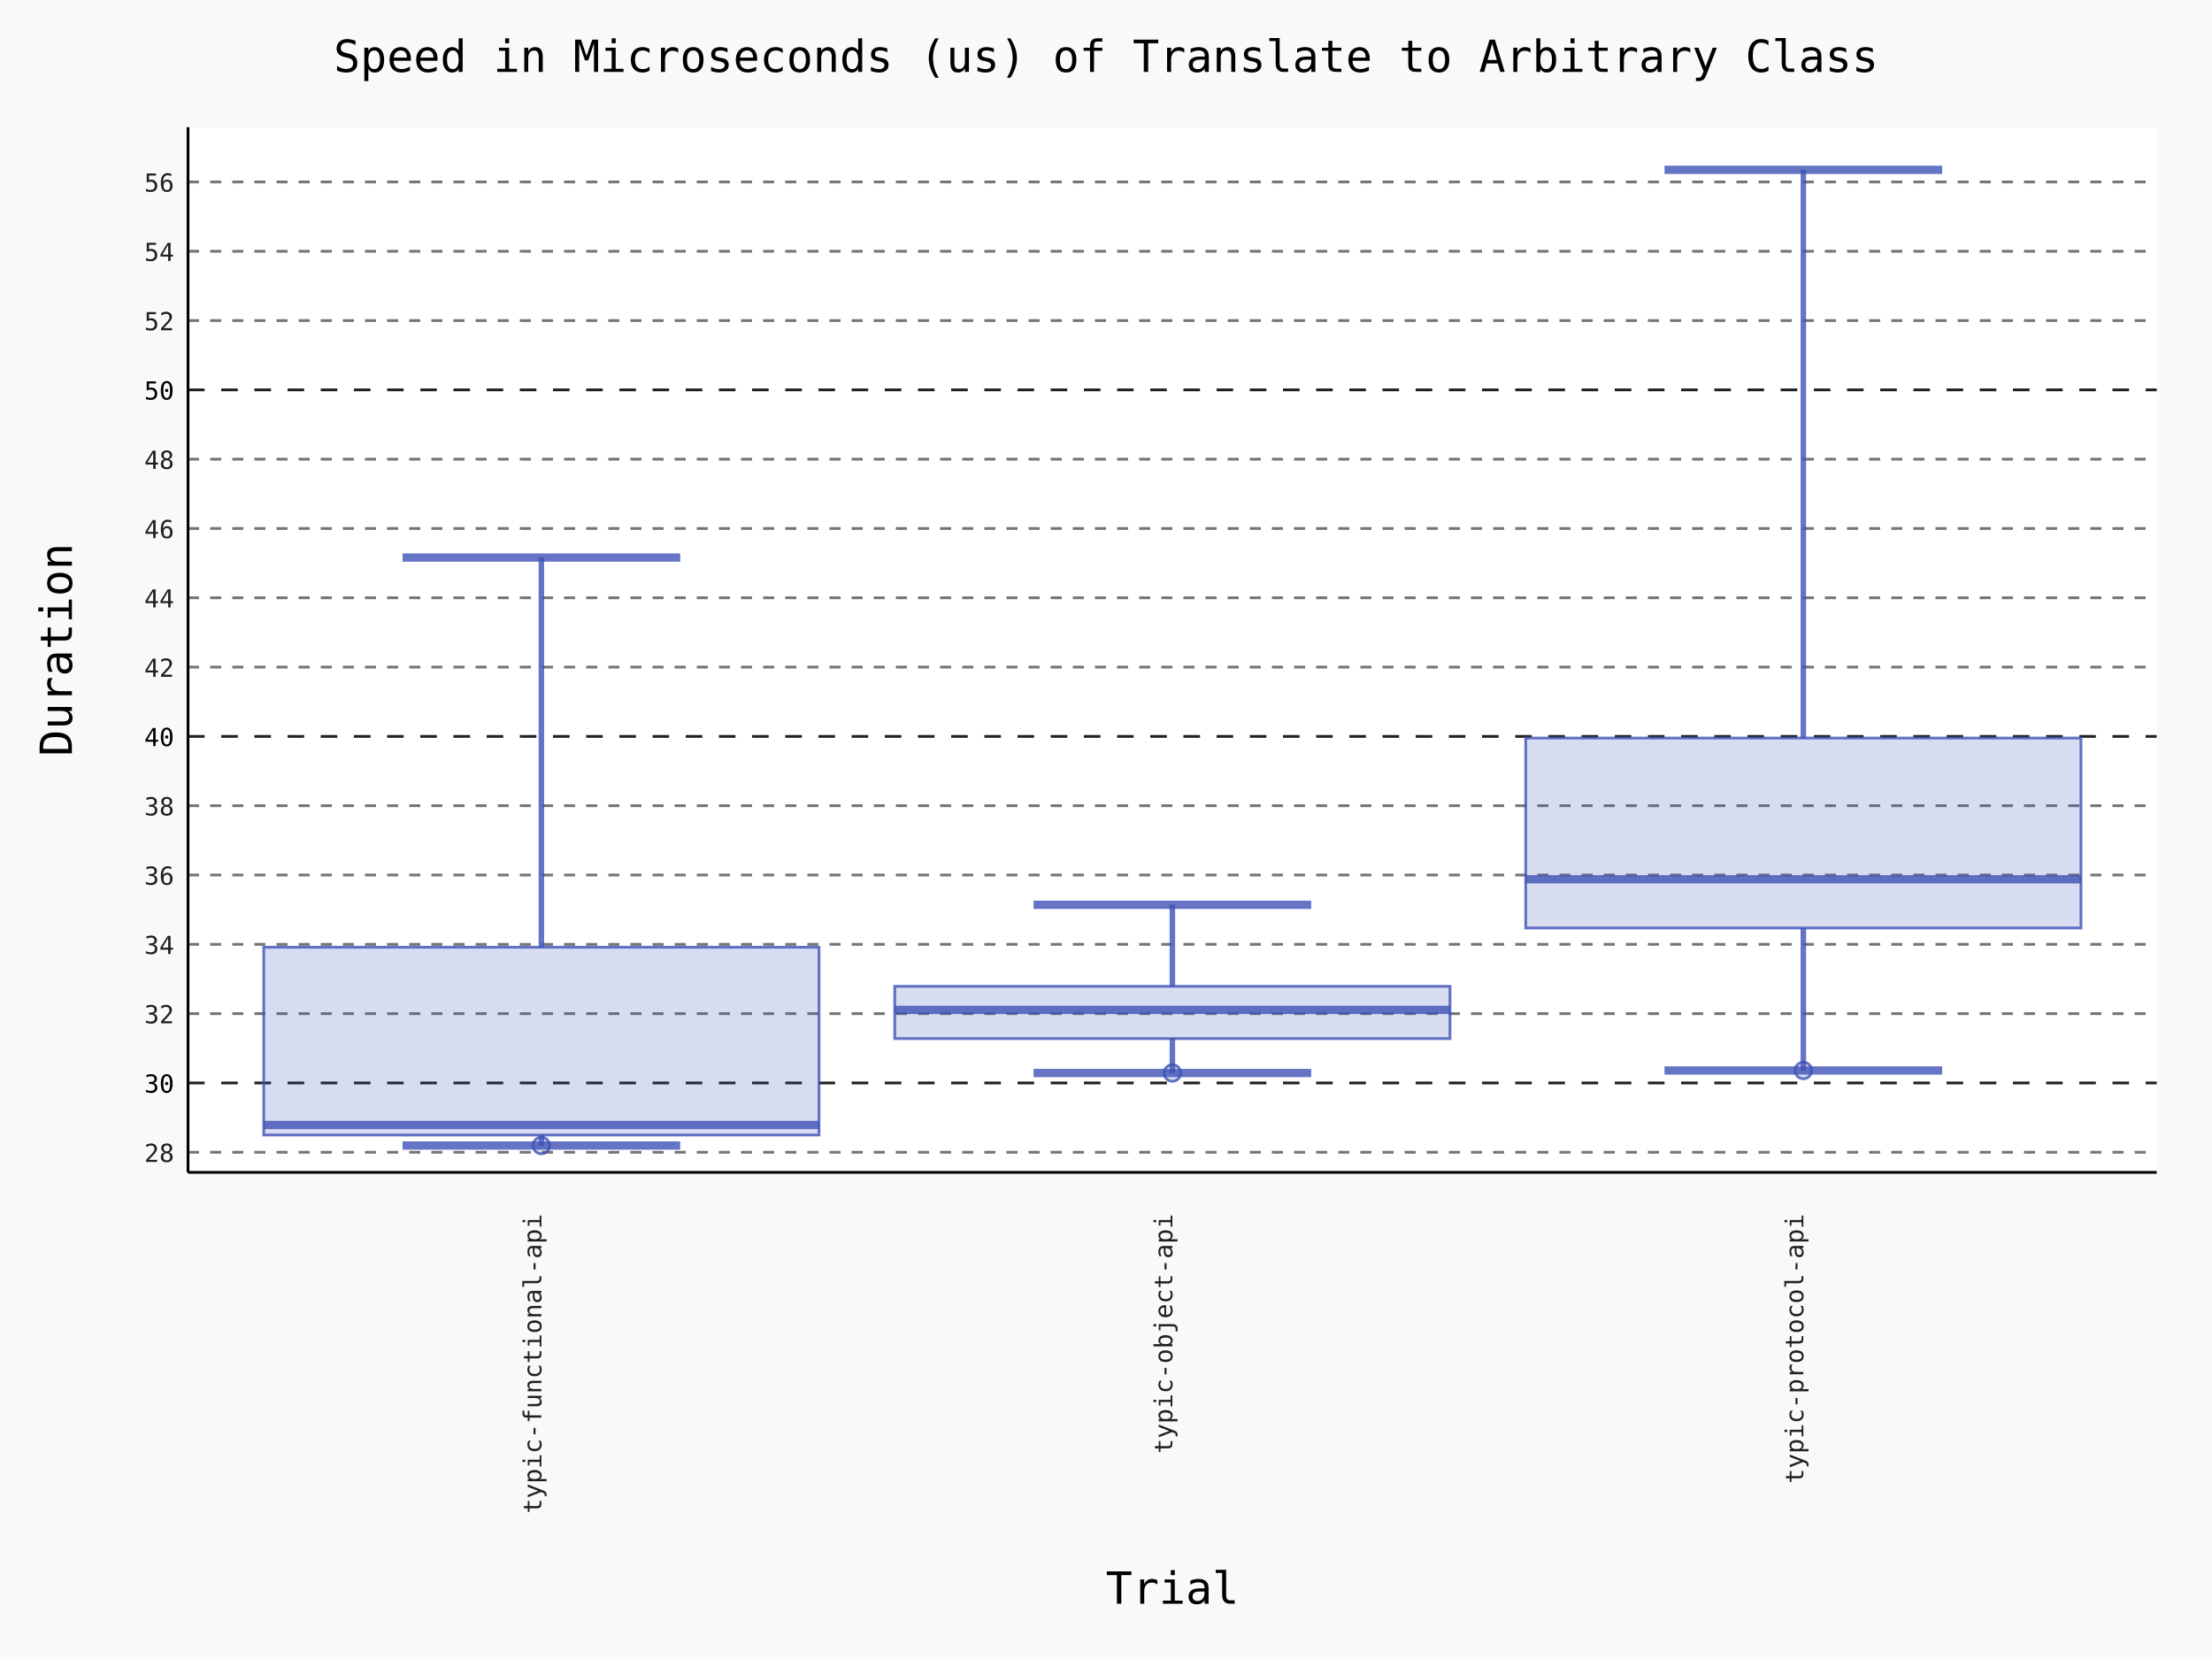
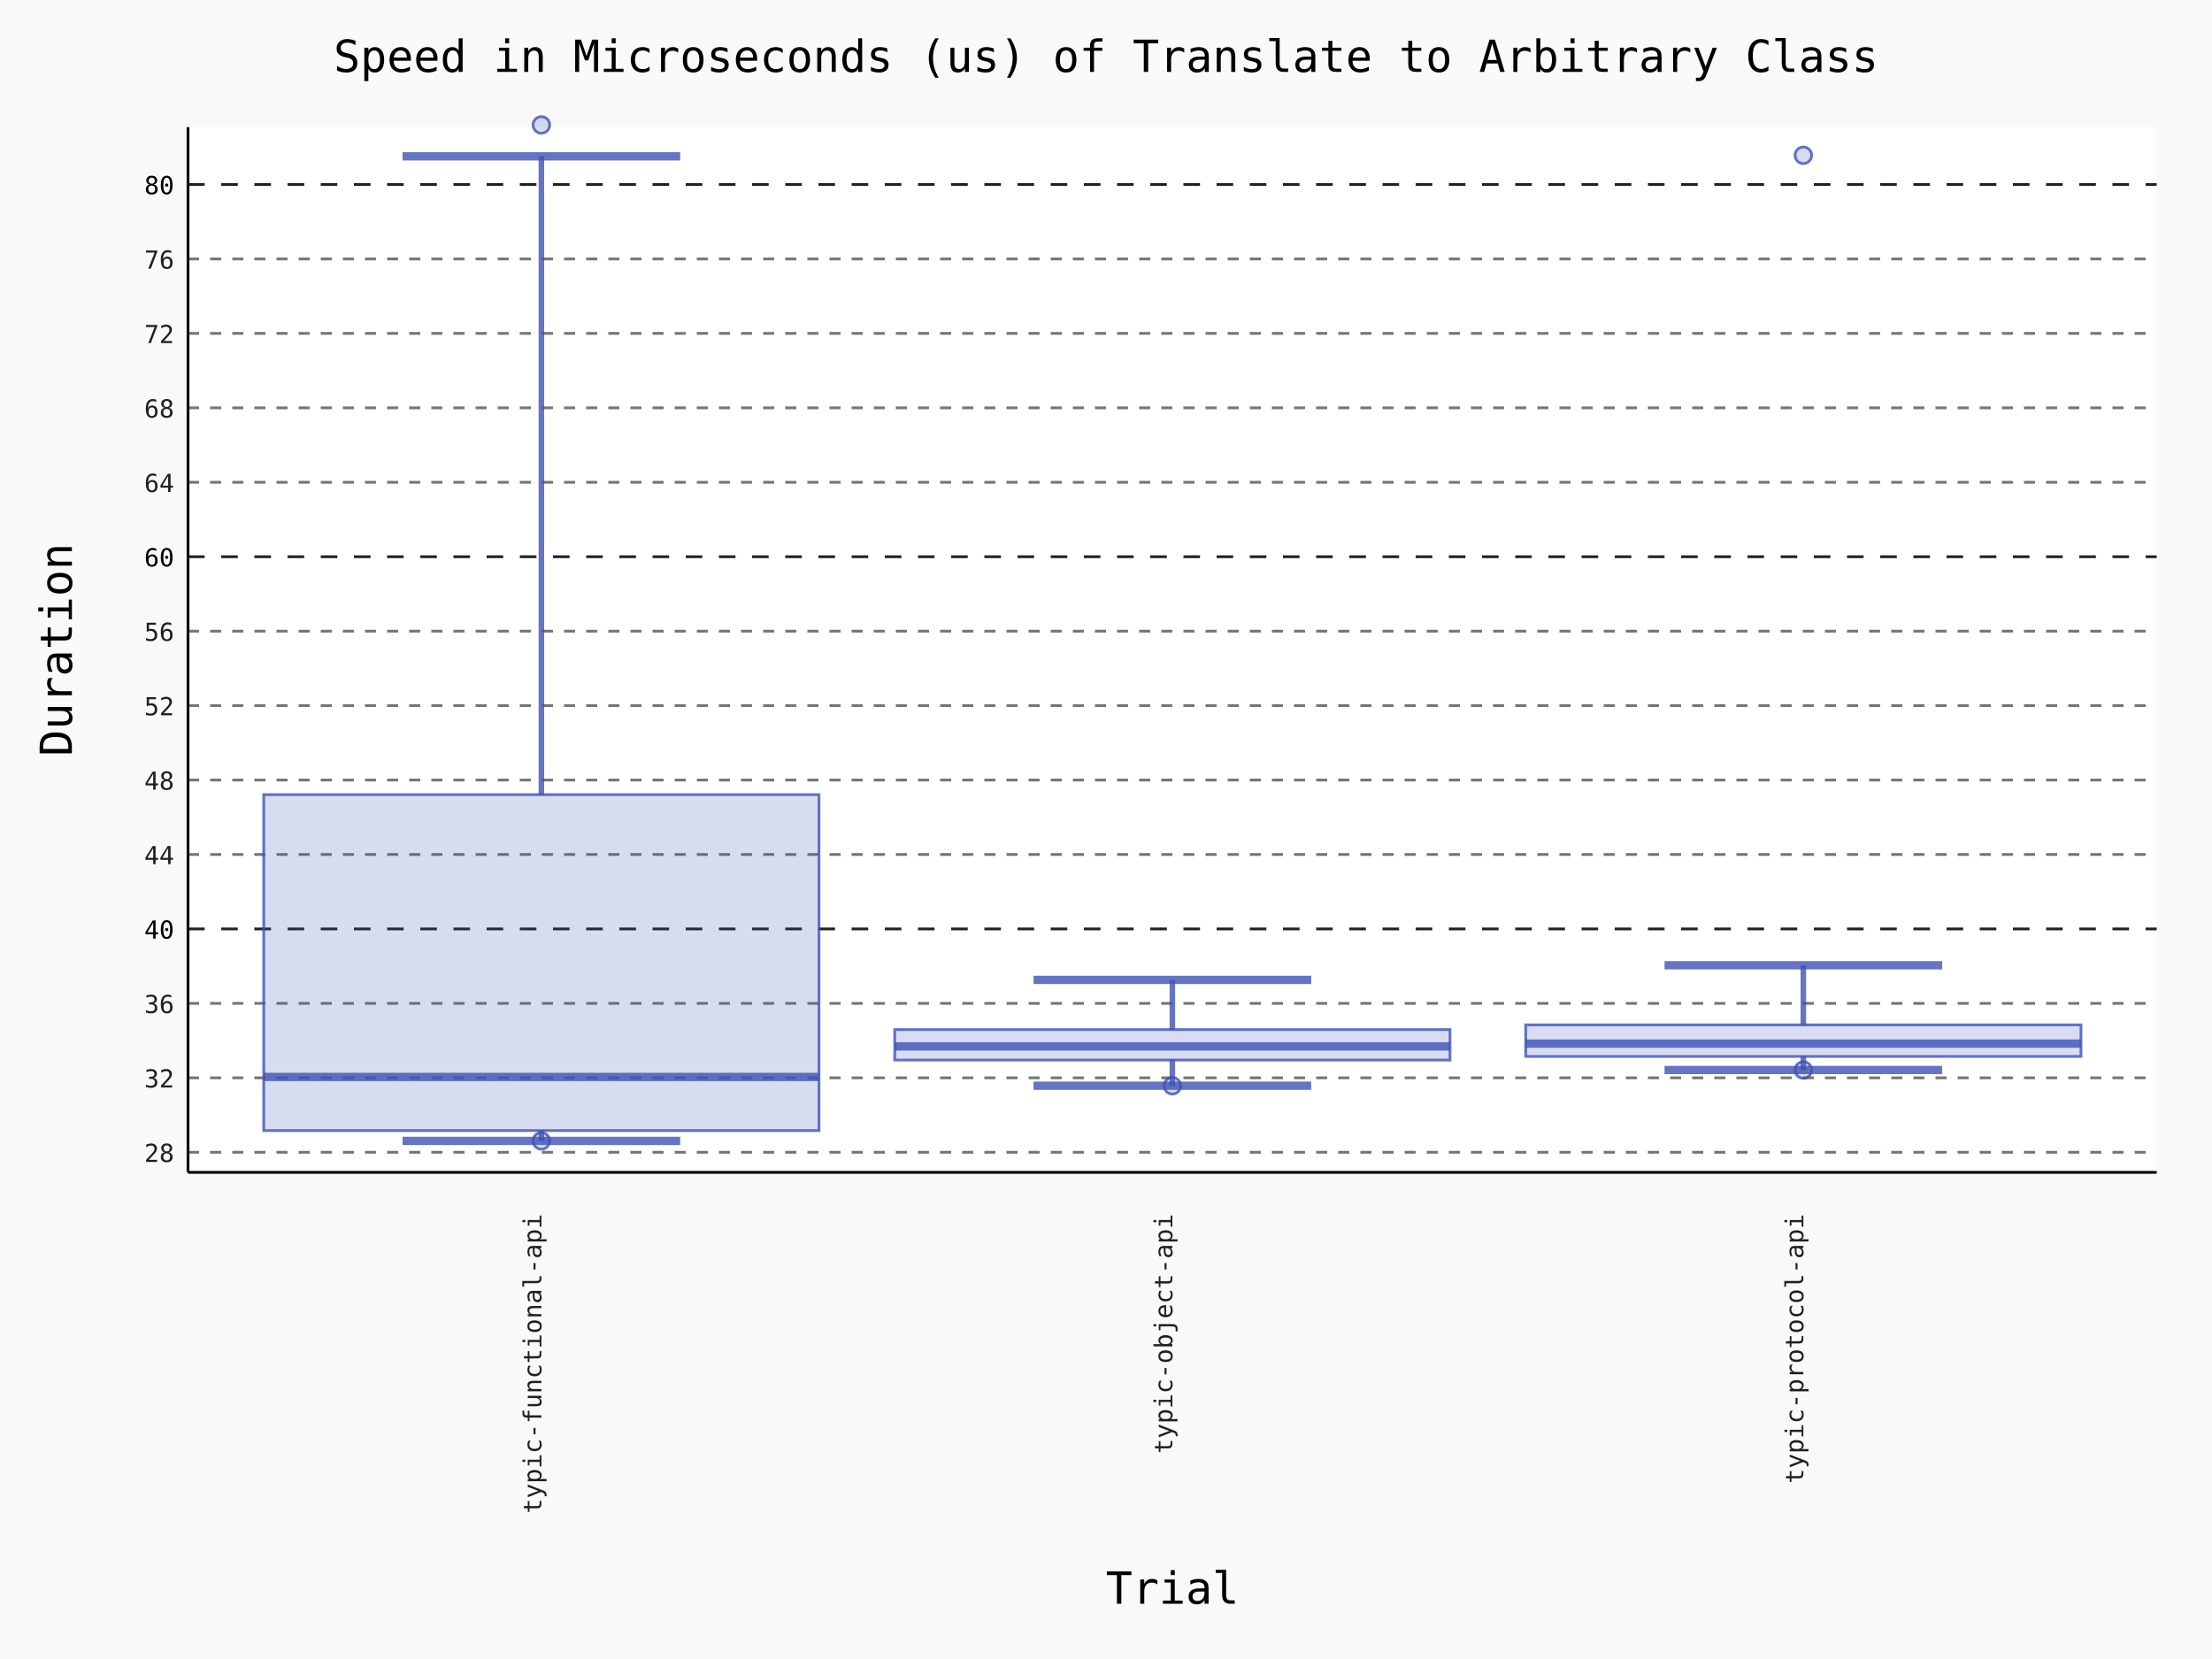
- <svg xmlns="http://www.w3.org/2000/svg" class="pygal-chart" id="chart-fba19689-ba77-4d10-8419-4008b8c88192" viewBox="0 0 800 600">
+ <svg xmlns="http://www.w3.org/2000/svg" class="pygal-chart" id="chart-38b98c9d-85f1-4911-831b-52e836d7fef9" viewBox="0 0 800 600">
  <defs>
-     <style type="text/css">#chart-fba19689-ba77-4d10-8419-4008b8c88192{-webkit-user-select:none;-webkit-font-smoothing:antialiased;font-family:Consolas,"Deja Vu Sans Mono","Bitstream Vera Sans Mono","Courier New",monospace}#chart-fba19689-ba77-4d10-8419-4008b8c88192 .title{font-family:Consolas,"Deja Vu Sans Mono","Bitstream Vera Sans Mono","Courier New",monospace;font-size:16px}#chart-fba19689-ba77-4d10-8419-4008b8c88192 .legends .legend text{font-family:Consolas,"Deja Vu Sans Mono","Bitstream Vera Sans Mono","Courier New",monospace;font-size:14px}#chart-fba19689-ba77-4d10-8419-4008b8c88192 .axis text{font-family:Consolas,"Deja Vu Sans Mono","Bitstream Vera Sans Mono","Courier New",monospace;font-size:10px}#chart-fba19689-ba77-4d10-8419-4008b8c88192 .axis text.major{font-family:Consolas,"Deja Vu Sans Mono","Bitstream Vera Sans Mono","Courier New",monospace;font-size:10px}#chart-fba19689-ba77-4d10-8419-4008b8c88192 .text-overlay text.value{font-family:Consolas,"Deja Vu Sans Mono","Bitstream Vera Sans Mono","Courier New",monospace;font-size:16px}#chart-fba19689-ba77-4d10-8419-4008b8c88192 .text-overlay text.label{font-family:Consolas,"Deja Vu Sans Mono","Bitstream Vera Sans Mono","Courier New",monospace;font-size:10px}#chart-fba19689-ba77-4d10-8419-4008b8c88192 .tooltip{font-family:Consolas,"Deja Vu Sans Mono","Bitstream Vera Sans Mono","Courier New",monospace;font-size:14px}#chart-fba19689-ba77-4d10-8419-4008b8c88192 text.no_data{font-family:Consolas,"Deja Vu Sans Mono","Bitstream Vera Sans Mono","Courier New",monospace;font-size:64px}
- #chart-fba19689-ba77-4d10-8419-4008b8c88192{background-color:rgba(249,249,249,1)}#chart-fba19689-ba77-4d10-8419-4008b8c88192 path,#chart-fba19689-ba77-4d10-8419-4008b8c88192 line,#chart-fba19689-ba77-4d10-8419-4008b8c88192 rect,#chart-fba19689-ba77-4d10-8419-4008b8c88192 circle{-webkit-transition:150ms;-moz-transition:150ms;transition:150ms}#chart-fba19689-ba77-4d10-8419-4008b8c88192 .graph &gt; .background{fill:rgba(249,249,249,1)}#chart-fba19689-ba77-4d10-8419-4008b8c88192 .plot &gt; .background{fill:rgba(255,255,255,1)}#chart-fba19689-ba77-4d10-8419-4008b8c88192 .graph{fill:rgba(0,0,0,.87)}#chart-fba19689-ba77-4d10-8419-4008b8c88192 text.no_data{fill:rgba(0,0,0,1)}#chart-fba19689-ba77-4d10-8419-4008b8c88192 .title{fill:rgba(0,0,0,1)}#chart-fba19689-ba77-4d10-8419-4008b8c88192 .legends .legend text{fill:rgba(0,0,0,.87)}#chart-fba19689-ba77-4d10-8419-4008b8c88192 .legends .legend:hover text{fill:rgba(0,0,0,1)}#chart-fba19689-ba77-4d10-8419-4008b8c88192 .axis .line{stroke:rgba(0,0,0,1)}#chart-fba19689-ba77-4d10-8419-4008b8c88192 .axis .guide.line{stroke:rgba(0,0,0,.54)}#chart-fba19689-ba77-4d10-8419-4008b8c88192 .axis .major.line{stroke:rgba(0,0,0,.87)}#chart-fba19689-ba77-4d10-8419-4008b8c88192 .axis text.major{fill:rgba(0,0,0,1)}#chart-fba19689-ba77-4d10-8419-4008b8c88192 .axis.y .guides:hover .guide.line,#chart-fba19689-ba77-4d10-8419-4008b8c88192 .line-graph .axis.x .guides:hover .guide.line,#chart-fba19689-ba77-4d10-8419-4008b8c88192 .stackedline-graph .axis.x .guides:hover .guide.line,#chart-fba19689-ba77-4d10-8419-4008b8c88192 .xy-graph .axis.x .guides:hover .guide.line{stroke:rgba(0,0,0,1)}#chart-fba19689-ba77-4d10-8419-4008b8c88192 .axis .guides:hover text{fill:rgba(0,0,0,1)}#chart-fba19689-ba77-4d10-8419-4008b8c88192 .reactive{fill-opacity:.7;stroke-opacity:.8}#chart-fba19689-ba77-4d10-8419-4008b8c88192 .ci{stroke:rgba(0,0,0,.87)}#chart-fba19689-ba77-4d10-8419-4008b8c88192 .reactive.active,#chart-fba19689-ba77-4d10-8419-4008b8c88192 .active .reactive{fill-opacity:.8;stroke-opacity:.9;stroke-width:4}#chart-fba19689-ba77-4d10-8419-4008b8c88192 .ci .reactive.active{stroke-width:1.5}#chart-fba19689-ba77-4d10-8419-4008b8c88192 .series text{fill:rgba(0,0,0,1)}#chart-fba19689-ba77-4d10-8419-4008b8c88192 .tooltip rect{fill:rgba(255,255,255,1);stroke:rgba(0,0,0,1);-webkit-transition:opacity 150ms;-moz-transition:opacity 150ms;transition:opacity 150ms}#chart-fba19689-ba77-4d10-8419-4008b8c88192 .tooltip .label{fill:rgba(0,0,0,.87)}#chart-fba19689-ba77-4d10-8419-4008b8c88192 .tooltip .label{fill:rgba(0,0,0,.87)}#chart-fba19689-ba77-4d10-8419-4008b8c88192 .tooltip .legend{font-size:.8em;fill:rgba(0,0,0,.54)}#chart-fba19689-ba77-4d10-8419-4008b8c88192 .tooltip .x_label{font-size:.6em;fill:rgba(0,0,0,1)}#chart-fba19689-ba77-4d10-8419-4008b8c88192 .tooltip .xlink{font-size:.5em;text-decoration:underline}#chart-fba19689-ba77-4d10-8419-4008b8c88192 .tooltip .value{font-size:1.5em}#chart-fba19689-ba77-4d10-8419-4008b8c88192 .bound{font-size:.5em}#chart-fba19689-ba77-4d10-8419-4008b8c88192 .max-value{font-size:.75em;fill:rgba(0,0,0,.54)}#chart-fba19689-ba77-4d10-8419-4008b8c88192 .map-element{fill:rgba(255,255,255,1);stroke:rgba(0,0,0,.54) !important}#chart-fba19689-ba77-4d10-8419-4008b8c88192 .map-element .reactive{fill-opacity:inherit;stroke-opacity:inherit}#chart-fba19689-ba77-4d10-8419-4008b8c88192 .color-0,#chart-fba19689-ba77-4d10-8419-4008b8c88192 .color-0 a:visited{stroke:#3F51B5;fill:#3F51B5}#chart-fba19689-ba77-4d10-8419-4008b8c88192 .color-1,#chart-fba19689-ba77-4d10-8419-4008b8c88192 .color-1 a:visited{stroke:#3F51B5;fill:#3F51B5}#chart-fba19689-ba77-4d10-8419-4008b8c88192 .color-2,#chart-fba19689-ba77-4d10-8419-4008b8c88192 .color-2 a:visited{stroke:#3F51B5;fill:#3F51B5}#chart-fba19689-ba77-4d10-8419-4008b8c88192 .text-overlay .color-0 text{fill:black}#chart-fba19689-ba77-4d10-8419-4008b8c88192 .text-overlay .color-1 text{fill:black}#chart-fba19689-ba77-4d10-8419-4008b8c88192 .text-overlay .color-2 text{fill:black}
- #chart-fba19689-ba77-4d10-8419-4008b8c88192 text.no_data{text-anchor:middle}#chart-fba19689-ba77-4d10-8419-4008b8c88192 .guide.line{fill:none}#chart-fba19689-ba77-4d10-8419-4008b8c88192 .centered{text-anchor:middle}#chart-fba19689-ba77-4d10-8419-4008b8c88192 .title{text-anchor:middle}#chart-fba19689-ba77-4d10-8419-4008b8c88192 .legends .legend text{fill-opacity:1}#chart-fba19689-ba77-4d10-8419-4008b8c88192 .axis.x text{text-anchor:middle}#chart-fba19689-ba77-4d10-8419-4008b8c88192 .axis.x:not(.web) text[transform]{text-anchor:start}#chart-fba19689-ba77-4d10-8419-4008b8c88192 .axis.x:not(.web) text[transform].backwards{text-anchor:end}#chart-fba19689-ba77-4d10-8419-4008b8c88192 .axis.y text{text-anchor:end}#chart-fba19689-ba77-4d10-8419-4008b8c88192 .axis.y text[transform].backwards{text-anchor:start}#chart-fba19689-ba77-4d10-8419-4008b8c88192 .axis.y2 text{text-anchor:start}#chart-fba19689-ba77-4d10-8419-4008b8c88192 .axis.y2 text[transform].backwards{text-anchor:end}#chart-fba19689-ba77-4d10-8419-4008b8c88192 .axis .guide.line{stroke-dasharray:4,4}#chart-fba19689-ba77-4d10-8419-4008b8c88192 .axis .major.guide.line{stroke-dasharray:6,6}#chart-fba19689-ba77-4d10-8419-4008b8c88192 .horizontal .axis.y .guide.line,#chart-fba19689-ba77-4d10-8419-4008b8c88192 .horizontal .axis.y2 .guide.line,#chart-fba19689-ba77-4d10-8419-4008b8c88192 .vertical .axis.x .guide.line{opacity:0}#chart-fba19689-ba77-4d10-8419-4008b8c88192 .horizontal .axis.always_show .guide.line,#chart-fba19689-ba77-4d10-8419-4008b8c88192 .vertical .axis.always_show .guide.line{opacity:1 !important}#chart-fba19689-ba77-4d10-8419-4008b8c88192 .axis.y .guides:hover .guide.line,#chart-fba19689-ba77-4d10-8419-4008b8c88192 .axis.y2 .guides:hover .guide.line,#chart-fba19689-ba77-4d10-8419-4008b8c88192 .axis.x .guides:hover .guide.line{opacity:1}#chart-fba19689-ba77-4d10-8419-4008b8c88192 .axis .guides:hover text{opacity:1}#chart-fba19689-ba77-4d10-8419-4008b8c88192 .nofill{fill:none}#chart-fba19689-ba77-4d10-8419-4008b8c88192 .subtle-fill{fill-opacity:.2}#chart-fba19689-ba77-4d10-8419-4008b8c88192 .dot{stroke-width:1px;fill-opacity:1}#chart-fba19689-ba77-4d10-8419-4008b8c88192 .dot.active{stroke-width:5px}#chart-fba19689-ba77-4d10-8419-4008b8c88192 .dot.negative{fill:transparent}#chart-fba19689-ba77-4d10-8419-4008b8c88192 text,#chart-fba19689-ba77-4d10-8419-4008b8c88192 tspan{stroke:none !important}#chart-fba19689-ba77-4d10-8419-4008b8c88192 .series text.active{opacity:1}#chart-fba19689-ba77-4d10-8419-4008b8c88192 .tooltip rect{fill-opacity:.95;stroke-width:.5}#chart-fba19689-ba77-4d10-8419-4008b8c88192 .tooltip text{fill-opacity:1}#chart-fba19689-ba77-4d10-8419-4008b8c88192 .showable{visibility:hidden}#chart-fba19689-ba77-4d10-8419-4008b8c88192 .showable.shown{visibility:visible}#chart-fba19689-ba77-4d10-8419-4008b8c88192 .gauge-background{fill:rgba(229,229,229,1);stroke:none}#chart-fba19689-ba77-4d10-8419-4008b8c88192 .bg-lines{stroke:rgba(249,249,249,1);stroke-width:2px}
+     <style type="text/css">#chart-38b98c9d-85f1-4911-831b-52e836d7fef9{-webkit-user-select:none;-webkit-font-smoothing:antialiased;font-family:Consolas,"Deja Vu Sans Mono","Bitstream Vera Sans Mono","Courier New",monospace}#chart-38b98c9d-85f1-4911-831b-52e836d7fef9 .title{font-family:Consolas,"Deja Vu Sans Mono","Bitstream Vera Sans Mono","Courier New",monospace;font-size:16px}#chart-38b98c9d-85f1-4911-831b-52e836d7fef9 .legends .legend text{font-family:Consolas,"Deja Vu Sans Mono","Bitstream Vera Sans Mono","Courier New",monospace;font-size:14px}#chart-38b98c9d-85f1-4911-831b-52e836d7fef9 .axis text{font-family:Consolas,"Deja Vu Sans Mono","Bitstream Vera Sans Mono","Courier New",monospace;font-size:10px}#chart-38b98c9d-85f1-4911-831b-52e836d7fef9 .axis text.major{font-family:Consolas,"Deja Vu Sans Mono","Bitstream Vera Sans Mono","Courier New",monospace;font-size:10px}#chart-38b98c9d-85f1-4911-831b-52e836d7fef9 .text-overlay text.value{font-family:Consolas,"Deja Vu Sans Mono","Bitstream Vera Sans Mono","Courier New",monospace;font-size:16px}#chart-38b98c9d-85f1-4911-831b-52e836d7fef9 .text-overlay text.label{font-family:Consolas,"Deja Vu Sans Mono","Bitstream Vera Sans Mono","Courier New",monospace;font-size:10px}#chart-38b98c9d-85f1-4911-831b-52e836d7fef9 .tooltip{font-family:Consolas,"Deja Vu Sans Mono","Bitstream Vera Sans Mono","Courier New",monospace;font-size:14px}#chart-38b98c9d-85f1-4911-831b-52e836d7fef9 text.no_data{font-family:Consolas,"Deja Vu Sans Mono","Bitstream Vera Sans Mono","Courier New",monospace;font-size:64px}
+ #chart-38b98c9d-85f1-4911-831b-52e836d7fef9{background-color:rgba(249,249,249,1)}#chart-38b98c9d-85f1-4911-831b-52e836d7fef9 path,#chart-38b98c9d-85f1-4911-831b-52e836d7fef9 line,#chart-38b98c9d-85f1-4911-831b-52e836d7fef9 rect,#chart-38b98c9d-85f1-4911-831b-52e836d7fef9 circle{-webkit-transition:150ms;-moz-transition:150ms;transition:150ms}#chart-38b98c9d-85f1-4911-831b-52e836d7fef9 .graph &gt; .background{fill:rgba(249,249,249,1)}#chart-38b98c9d-85f1-4911-831b-52e836d7fef9 .plot &gt; .background{fill:rgba(255,255,255,1)}#chart-38b98c9d-85f1-4911-831b-52e836d7fef9 .graph{fill:rgba(0,0,0,.87)}#chart-38b98c9d-85f1-4911-831b-52e836d7fef9 text.no_data{fill:rgba(0,0,0,1)}#chart-38b98c9d-85f1-4911-831b-52e836d7fef9 .title{fill:rgba(0,0,0,1)}#chart-38b98c9d-85f1-4911-831b-52e836d7fef9 .legends .legend text{fill:rgba(0,0,0,.87)}#chart-38b98c9d-85f1-4911-831b-52e836d7fef9 .legends .legend:hover text{fill:rgba(0,0,0,1)}#chart-38b98c9d-85f1-4911-831b-52e836d7fef9 .axis .line{stroke:rgba(0,0,0,1)}#chart-38b98c9d-85f1-4911-831b-52e836d7fef9 .axis .guide.line{stroke:rgba(0,0,0,.54)}#chart-38b98c9d-85f1-4911-831b-52e836d7fef9 .axis .major.line{stroke:rgba(0,0,0,.87)}#chart-38b98c9d-85f1-4911-831b-52e836d7fef9 .axis text.major{fill:rgba(0,0,0,1)}#chart-38b98c9d-85f1-4911-831b-52e836d7fef9 .axis.y .guides:hover .guide.line,#chart-38b98c9d-85f1-4911-831b-52e836d7fef9 .line-graph .axis.x .guides:hover .guide.line,#chart-38b98c9d-85f1-4911-831b-52e836d7fef9 .stackedline-graph .axis.x .guides:hover .guide.line,#chart-38b98c9d-85f1-4911-831b-52e836d7fef9 .xy-graph .axis.x .guides:hover .guide.line{stroke:rgba(0,0,0,1)}#chart-38b98c9d-85f1-4911-831b-52e836d7fef9 .axis .guides:hover text{fill:rgba(0,0,0,1)}#chart-38b98c9d-85f1-4911-831b-52e836d7fef9 .reactive{fill-opacity:.7;stroke-opacity:.8}#chart-38b98c9d-85f1-4911-831b-52e836d7fef9 .ci{stroke:rgba(0,0,0,.87)}#chart-38b98c9d-85f1-4911-831b-52e836d7fef9 .reactive.active,#chart-38b98c9d-85f1-4911-831b-52e836d7fef9 .active .reactive{fill-opacity:.8;stroke-opacity:.9;stroke-width:4}#chart-38b98c9d-85f1-4911-831b-52e836d7fef9 .ci .reactive.active{stroke-width:1.5}#chart-38b98c9d-85f1-4911-831b-52e836d7fef9 .series text{fill:rgba(0,0,0,1)}#chart-38b98c9d-85f1-4911-831b-52e836d7fef9 .tooltip rect{fill:rgba(255,255,255,1);stroke:rgba(0,0,0,1);-webkit-transition:opacity 150ms;-moz-transition:opacity 150ms;transition:opacity 150ms}#chart-38b98c9d-85f1-4911-831b-52e836d7fef9 .tooltip .label{fill:rgba(0,0,0,.87)}#chart-38b98c9d-85f1-4911-831b-52e836d7fef9 .tooltip .label{fill:rgba(0,0,0,.87)}#chart-38b98c9d-85f1-4911-831b-52e836d7fef9 .tooltip .legend{font-size:.8em;fill:rgba(0,0,0,.54)}#chart-38b98c9d-85f1-4911-831b-52e836d7fef9 .tooltip .x_label{font-size:.6em;fill:rgba(0,0,0,1)}#chart-38b98c9d-85f1-4911-831b-52e836d7fef9 .tooltip .xlink{font-size:.5em;text-decoration:underline}#chart-38b98c9d-85f1-4911-831b-52e836d7fef9 .tooltip .value{font-size:1.5em}#chart-38b98c9d-85f1-4911-831b-52e836d7fef9 .bound{font-size:.5em}#chart-38b98c9d-85f1-4911-831b-52e836d7fef9 .max-value{font-size:.75em;fill:rgba(0,0,0,.54)}#chart-38b98c9d-85f1-4911-831b-52e836d7fef9 .map-element{fill:rgba(255,255,255,1);stroke:rgba(0,0,0,.54) !important}#chart-38b98c9d-85f1-4911-831b-52e836d7fef9 .map-element .reactive{fill-opacity:inherit;stroke-opacity:inherit}#chart-38b98c9d-85f1-4911-831b-52e836d7fef9 .color-0,#chart-38b98c9d-85f1-4911-831b-52e836d7fef9 .color-0 a:visited{stroke:#3F51B5;fill:#3F51B5}#chart-38b98c9d-85f1-4911-831b-52e836d7fef9 .color-1,#chart-38b98c9d-85f1-4911-831b-52e836d7fef9 .color-1 a:visited{stroke:#3F51B5;fill:#3F51B5}#chart-38b98c9d-85f1-4911-831b-52e836d7fef9 .color-2,#chart-38b98c9d-85f1-4911-831b-52e836d7fef9 .color-2 a:visited{stroke:#3F51B5;fill:#3F51B5}#chart-38b98c9d-85f1-4911-831b-52e836d7fef9 .text-overlay .color-0 text{fill:black}#chart-38b98c9d-85f1-4911-831b-52e836d7fef9 .text-overlay .color-1 text{fill:black}#chart-38b98c9d-85f1-4911-831b-52e836d7fef9 .text-overlay .color-2 text{fill:black}
+ #chart-38b98c9d-85f1-4911-831b-52e836d7fef9 text.no_data{text-anchor:middle}#chart-38b98c9d-85f1-4911-831b-52e836d7fef9 .guide.line{fill:none}#chart-38b98c9d-85f1-4911-831b-52e836d7fef9 .centered{text-anchor:middle}#chart-38b98c9d-85f1-4911-831b-52e836d7fef9 .title{text-anchor:middle}#chart-38b98c9d-85f1-4911-831b-52e836d7fef9 .legends .legend text{fill-opacity:1}#chart-38b98c9d-85f1-4911-831b-52e836d7fef9 .axis.x text{text-anchor:middle}#chart-38b98c9d-85f1-4911-831b-52e836d7fef9 .axis.x:not(.web) text[transform]{text-anchor:start}#chart-38b98c9d-85f1-4911-831b-52e836d7fef9 .axis.x:not(.web) text[transform].backwards{text-anchor:end}#chart-38b98c9d-85f1-4911-831b-52e836d7fef9 .axis.y text{text-anchor:end}#chart-38b98c9d-85f1-4911-831b-52e836d7fef9 .axis.y text[transform].backwards{text-anchor:start}#chart-38b98c9d-85f1-4911-831b-52e836d7fef9 .axis.y2 text{text-anchor:start}#chart-38b98c9d-85f1-4911-831b-52e836d7fef9 .axis.y2 text[transform].backwards{text-anchor:end}#chart-38b98c9d-85f1-4911-831b-52e836d7fef9 .axis .guide.line{stroke-dasharray:4,4}#chart-38b98c9d-85f1-4911-831b-52e836d7fef9 .axis .major.guide.line{stroke-dasharray:6,6}#chart-38b98c9d-85f1-4911-831b-52e836d7fef9 .horizontal .axis.y .guide.line,#chart-38b98c9d-85f1-4911-831b-52e836d7fef9 .horizontal .axis.y2 .guide.line,#chart-38b98c9d-85f1-4911-831b-52e836d7fef9 .vertical .axis.x .guide.line{opacity:0}#chart-38b98c9d-85f1-4911-831b-52e836d7fef9 .horizontal .axis.always_show .guide.line,#chart-38b98c9d-85f1-4911-831b-52e836d7fef9 .vertical .axis.always_show .guide.line{opacity:1 !important}#chart-38b98c9d-85f1-4911-831b-52e836d7fef9 .axis.y .guides:hover .guide.line,#chart-38b98c9d-85f1-4911-831b-52e836d7fef9 .axis.y2 .guides:hover .guide.line,#chart-38b98c9d-85f1-4911-831b-52e836d7fef9 .axis.x .guides:hover .guide.line{opacity:1}#chart-38b98c9d-85f1-4911-831b-52e836d7fef9 .axis .guides:hover text{opacity:1}#chart-38b98c9d-85f1-4911-831b-52e836d7fef9 .nofill{fill:none}#chart-38b98c9d-85f1-4911-831b-52e836d7fef9 .subtle-fill{fill-opacity:.2}#chart-38b98c9d-85f1-4911-831b-52e836d7fef9 .dot{stroke-width:1px;fill-opacity:1}#chart-38b98c9d-85f1-4911-831b-52e836d7fef9 .dot.active{stroke-width:5px}#chart-38b98c9d-85f1-4911-831b-52e836d7fef9 .dot.negative{fill:transparent}#chart-38b98c9d-85f1-4911-831b-52e836d7fef9 text,#chart-38b98c9d-85f1-4911-831b-52e836d7fef9 tspan{stroke:none !important}#chart-38b98c9d-85f1-4911-831b-52e836d7fef9 .series text.active{opacity:1}#chart-38b98c9d-85f1-4911-831b-52e836d7fef9 .tooltip rect{fill-opacity:.95;stroke-width:.5}#chart-38b98c9d-85f1-4911-831b-52e836d7fef9 .tooltip text{fill-opacity:1}#chart-38b98c9d-85f1-4911-831b-52e836d7fef9 .showable{visibility:hidden}#chart-38b98c9d-85f1-4911-831b-52e836d7fef9 .showable.shown{visibility:visible}#chart-38b98c9d-85f1-4911-831b-52e836d7fef9 .gauge-background{fill:rgba(229,229,229,1);stroke:none}#chart-38b98c9d-85f1-4911-831b-52e836d7fef9 .bg-lines{stroke:rgba(249,249,249,1);stroke-width:2px}
.tooltip .value{font-size:1em !important}.axis text{font-size:9px !important}</style>
  </defs>
  <g class="graph custombox-graph vertical">
    <rect class="background" height="600" width="800" x="0" y="0" />
    <g class="plot" transform="translate(68, 46)">
      <rect class="background" height="378.0" width="712.0" x="0" y="0" />
      <g class="axis y always_show">
        <path class="line" d="M0 378 h712" />
        <g class="guides">
          <path class="guide line" d="M0 370.731 h712" />
          <text class="" x="-5" y="374.231">28</text>
        </g>
        <g class="guides">
-           <path class="major guide line" d="M0 345.664 h712" />
-           <text class="major" x="-5" y="349.164">30</text>
+           <path class="guide line" d="M0 343.808 h712" />
+           <text class="" x="-5" y="347.308">32</text>
        </g>
        <g class="guides">
-           <path class="guide line" d="M0 320.598 h712" />
-           <text class="" x="-5" y="324.098">32</text>
+           <path class="guide line" d="M0 316.885 h712" />
+           <text class="" x="-5" y="320.385">36</text>
        </g>
        <g class="guides">
-           <path class="guide line" d="M0 295.532 h712" />
-           <text class="" x="-5" y="299.032">34</text>
+           <path class="major guide line" d="M0 289.962 h712" />
+           <text class="major" x="-5" y="293.462">40</text>
        </g>
        <g class="guides">
-           <path class="guide line" d="M0 270.466 h712" />
-           <text class="" x="-5" y="273.966">36</text>
+           <path class="guide line" d="M0 263.038 h712" />
+           <text class="" x="-5" y="266.538">44</text>
        </g>
        <g class="guides">
-           <path class="guide line" d="M0 245.399 h712" />
-           <text class="" x="-5" y="248.899">38</text>
+           <path class="guide line" d="M0 236.115 h712" />
+           <text class="" x="-5" y="239.615">48</text>
        </g>
        <g class="guides">
-           <path class="major guide line" d="M0 220.333 h712" />
-           <text class="major" x="-5" y="223.833">40</text>
+           <path class="guide line" d="M0 209.192 h712" />
+           <text class="" x="-5" y="212.692">52</text>
        </g>
        <g class="guides">
-           <path class="guide line" d="M0 195.267 h712" />
-           <text class="" x="-5" y="198.767">42</text>
+           <path class="guide line" d="M0 182.269 h712" />
+           <text class="" x="-5" y="185.769">56</text>
        </g>
        <g class="guides">
-           <path class="guide line" d="M0 170.2 h712" />
-           <text class="" x="-5" y="173.7">44</text>
+           <path class="major guide line" d="M0 155.346 h712" />
+           <text class="major" x="-5" y="158.846">60</text>
        </g>
        <g class="guides">
-           <path class="guide line" d="M0 145.134 h712" />
-           <text class="" x="-5" y="148.634">46</text>
+           <path class="guide line" d="M0 128.423 h712" />
+           <text class="" x="-5" y="131.923">64</text>
        </g>
        <g class="guides">
-           <path class="guide line" d="M0 120.068 h712" />
-           <text class="" x="-5" y="123.568">48</text>
+           <path class="guide line" d="M0 101.5 h712" />
+           <text class="" x="-5" y="105.0">68</text>
        </g>
        <g class="guides">
-           <path class="major guide line" d="M0 95.001 h712" />
-           <text class="major" x="-5" y="98.501">50</text>
+           <path class="guide line" d="M0 74.577 h712" />
+           <text class="" x="-5" y="78.077">72</text>
        </g>
        <g class="guides">
-           <path class="guide line" d="M0 69.935 h712" />
-           <text class="" x="-5" y="73.435">52</text>
+           <path class="guide line" d="M0 47.654 h712" />
+           <text class="" x="-5" y="51.154">76</text>
        </g>
        <g class="guides">
-           <path class="guide line" d="M0 44.869 h712" />
-           <text class="" x="-5" y="48.369">54</text>
-         </g>
-         <g class="guides">
-           <path class="guide line" d="M0 19.802 h712" />
-           <text class="" x="-5" y="23.302">56</text>
+           <path class="major guide line" d="M0 20.731 h712" />
+           <text class="major" x="-5" y="24.231">80</text>
        </g>
      </g>
      <g class="axis x">
        <path class="line" d="M0 0 v378" />
        <g class="guides">
          <path class="guide line" d="M127.795 0 v378" />
          <text class="backwards" transform="rotate(270 127.7949 393)" x="127.795" y="393.0">typic-functional-api</text>
        </g>
        <g class="guides">
          <path class="guide line" d="M356 0 v378" />
          <text class="backwards" transform="rotate(270 356 393)" x="356.0" y="393.0">typic-object-api</text>
        </g>
        <g class="guides">
          <path class="guide line" d="M584.205 0 v378" />
          <text class="backwards" transform="rotate(270 584.2051 393)" x="584.205" y="393.0">typic-protocol-api</text>
        </g>
      </g>
      <g class="series serie-0 color-0">
        <g class="boxes">
          <g class="box">
-             <path class="reactive tooltip-trigger" d="M77.59 368.299 L178 368.299" stroke-width="3" />
-             <path class="reactive tooltip-trigger" d="M27.385 360.861 L228.205 360.861" stroke-width="3" />
-             <path class="reactive tooltip-trigger" d="M77.59 155.649 L178 155.649" stroke-width="3" />
-             <path class="reactive tooltip-trigger" d="M127.795 368.299 L127.795 364.502" stroke-width="2" />
-             <path class="reactive tooltip-trigger" d="M127.795 155.649 L127.795 296.572" stroke-width="2" />
-             <rect class="subtle-fill reactive tooltip-trigger" height="67.93" width="200.821" x="27.385" y="296.572" />
-             <circle class="subtle-fill reactive tooltip-trigger" cx="127.795" cy="368.299" r="3" />
-             <circle class="subtle-fill reactive tooltip-trigger" cx="127.795" cy="-816.284" r="3" />
+             <path class="reactive tooltip-trigger" d="M77.59 366.625 L178 366.625" stroke-width="3" />
+             <path class="reactive tooltip-trigger" d="M27.385 343.491 L228.205 343.491" stroke-width="3" />
+             <path class="reactive tooltip-trigger" d="M77.59 10.547 L178 10.547" stroke-width="3" />
+             <path class="reactive tooltip-trigger" d="M127.795 366.625 L127.795 362.889" stroke-width="2" />
+             <path class="reactive tooltip-trigger" d="M127.795 10.547 L127.795 241.391" stroke-width="2" />
+             <rect class="subtle-fill reactive tooltip-trigger" height="121.499" width="200.821" x="27.385" y="241.391" />
+             <circle class="subtle-fill reactive tooltip-trigger" cx="127.795" cy="366.625" r="3" />
+             <circle class="subtle-fill reactive tooltip-trigger" cx="127.795" cy="-0.814" r="3" />
          </g>
        </g>
      </g>
      <g class="series serie-1 color-1">
        <g class="boxes">
          <g class="box">
-             <path class="reactive tooltip-trigger" d="M305.795 342.067 L406.205 342.067" stroke-width="3" />
-             <path class="reactive tooltip-trigger" d="M255.59 319.245 L456.41 319.245" stroke-width="3" />
-             <path class="reactive tooltip-trigger" d="M305.795 281.231 L406.205 281.231" stroke-width="3" />
-             <path class="reactive tooltip-trigger" d="M356 342.067 L356 329.622" stroke-width="2" />
-             <path class="reactive tooltip-trigger" d="M356 281.231 L356 310.716" stroke-width="2" />
-             <rect class="subtle-fill reactive tooltip-trigger" height="18.906" width="200.821" x="255.59" y="310.716" />
-             <circle class="subtle-fill reactive tooltip-trigger" cx="356" cy="342.067" r="3" />
-             <circle class="subtle-fill reactive tooltip-trigger" cx="356" cy="-537.096" r="3" />
+             <path class="reactive tooltip-trigger" d="M305.795 346.668 L406.205 346.668" stroke-width="3" />
+             <path class="reactive tooltip-trigger" d="M255.59 332.446 L456.41 332.446" stroke-width="3" />
+             <path class="reactive tooltip-trigger" d="M305.795 308.39 L406.205 308.39" stroke-width="3" />
+             <path class="reactive tooltip-trigger" d="M356 346.668 L356 337.38" stroke-width="2" />
+             <path class="reactive tooltip-trigger" d="M356 308.39 L356 326.368" stroke-width="2" />
+             <rect class="subtle-fill reactive tooltip-trigger" height="11.012" width="200.821" x="255.59" y="326.368" />
+             <circle class="subtle-fill reactive tooltip-trigger" cx="356" cy="346.668" r="3" />
+             <circle class="subtle-fill reactive tooltip-trigger" cx="356" cy="-136.83" r="3" />
          </g>
        </g>
      </g>
      <g class="series serie-2 color-2">
        <g class="boxes">
          <g class="box">
-             <path class="reactive tooltip-trigger" d="M534 341.153 L634.41 341.153" stroke-width="3" />
-             <path class="reactive tooltip-trigger" d="M483.795 272.007 L684.615 272.007" stroke-width="3" />
-             <path class="reactive tooltip-trigger" d="M534 15.428 L634.41 15.428" stroke-width="3" />
-             <path class="reactive tooltip-trigger" d="M584.205 341.153 L584.205 289.629" stroke-width="2" />
-             <path class="reactive tooltip-trigger" d="M584.205 15.428 L584.205 220.922" stroke-width="2" />
-             <rect class="subtle-fill reactive tooltip-trigger" height="68.707" width="200.821" x="483.795" y="220.922" />
-             <circle class="subtle-fill reactive tooltip-trigger" cx="584.205" cy="341.153" r="3" />
-             <circle class="subtle-fill reactive tooltip-trigger" cx="584.205" cy="-651.235" r="3" />
+             <path class="reactive tooltip-trigger" d="M534 340.988 L634.41 340.988" stroke-width="3" />
+             <path class="reactive tooltip-trigger" d="M483.795 331.44 L684.615 331.44" stroke-width="3" />
+             <path class="reactive tooltip-trigger" d="M534 303.1 L634.41 303.1" stroke-width="3" />
+             <path class="reactive tooltip-trigger" d="M584.205 340.988 L584.205 336.071" stroke-width="2" />
+             <path class="reactive tooltip-trigger" d="M584.205 303.1 L584.205 324.659" stroke-width="2" />
+             <rect class="subtle-fill reactive tooltip-trigger" height="11.412" width="200.821" x="483.795" y="324.659" />
+             <circle class="subtle-fill reactive tooltip-trigger" cx="584.205" cy="340.987" r="3" />
+             <circle class="subtle-fill reactive tooltip-trigger" cx="584.205" cy="10.163" r="3" />
          </g>
        </g>
      </g>
    </g>
    <g class="titles">
      <text class="title plot_title" x="400.0" y="26">Speed in Microseconds (us) of Translate to Arbitrary Class</text>
      <text class="title" x="424.0" y="580.0">Trial</text>
      <text class="title" transform="rotate(-90 0 235)" x="0" y="261.0">Duration</text>
    </g>
    <g class="plot overlay" transform="translate(68, 46)">
      <g class="series serie-0 color-0" />
      <g class="series serie-1 color-1" />
      <g class="series serie-2 color-2" />
    </g>
    <g class="plot text-overlay" transform="translate(68, 46)">
      <g class="series serie-0 color-0" />
      <g class="series serie-1 color-1" />
      <g class="series serie-2 color-2" />
    </g>
    <g class="plot tooltip-overlay" transform="translate(68, 46)">
      <g class="tooltip" style="opacity: 0" transform="translate(0 0)">
        <rect class="tooltip-box" height="0" rx="0" ry="0" width="0" />
        <g class="text" />
      </g>
    </g>
  </g>
</svg>
